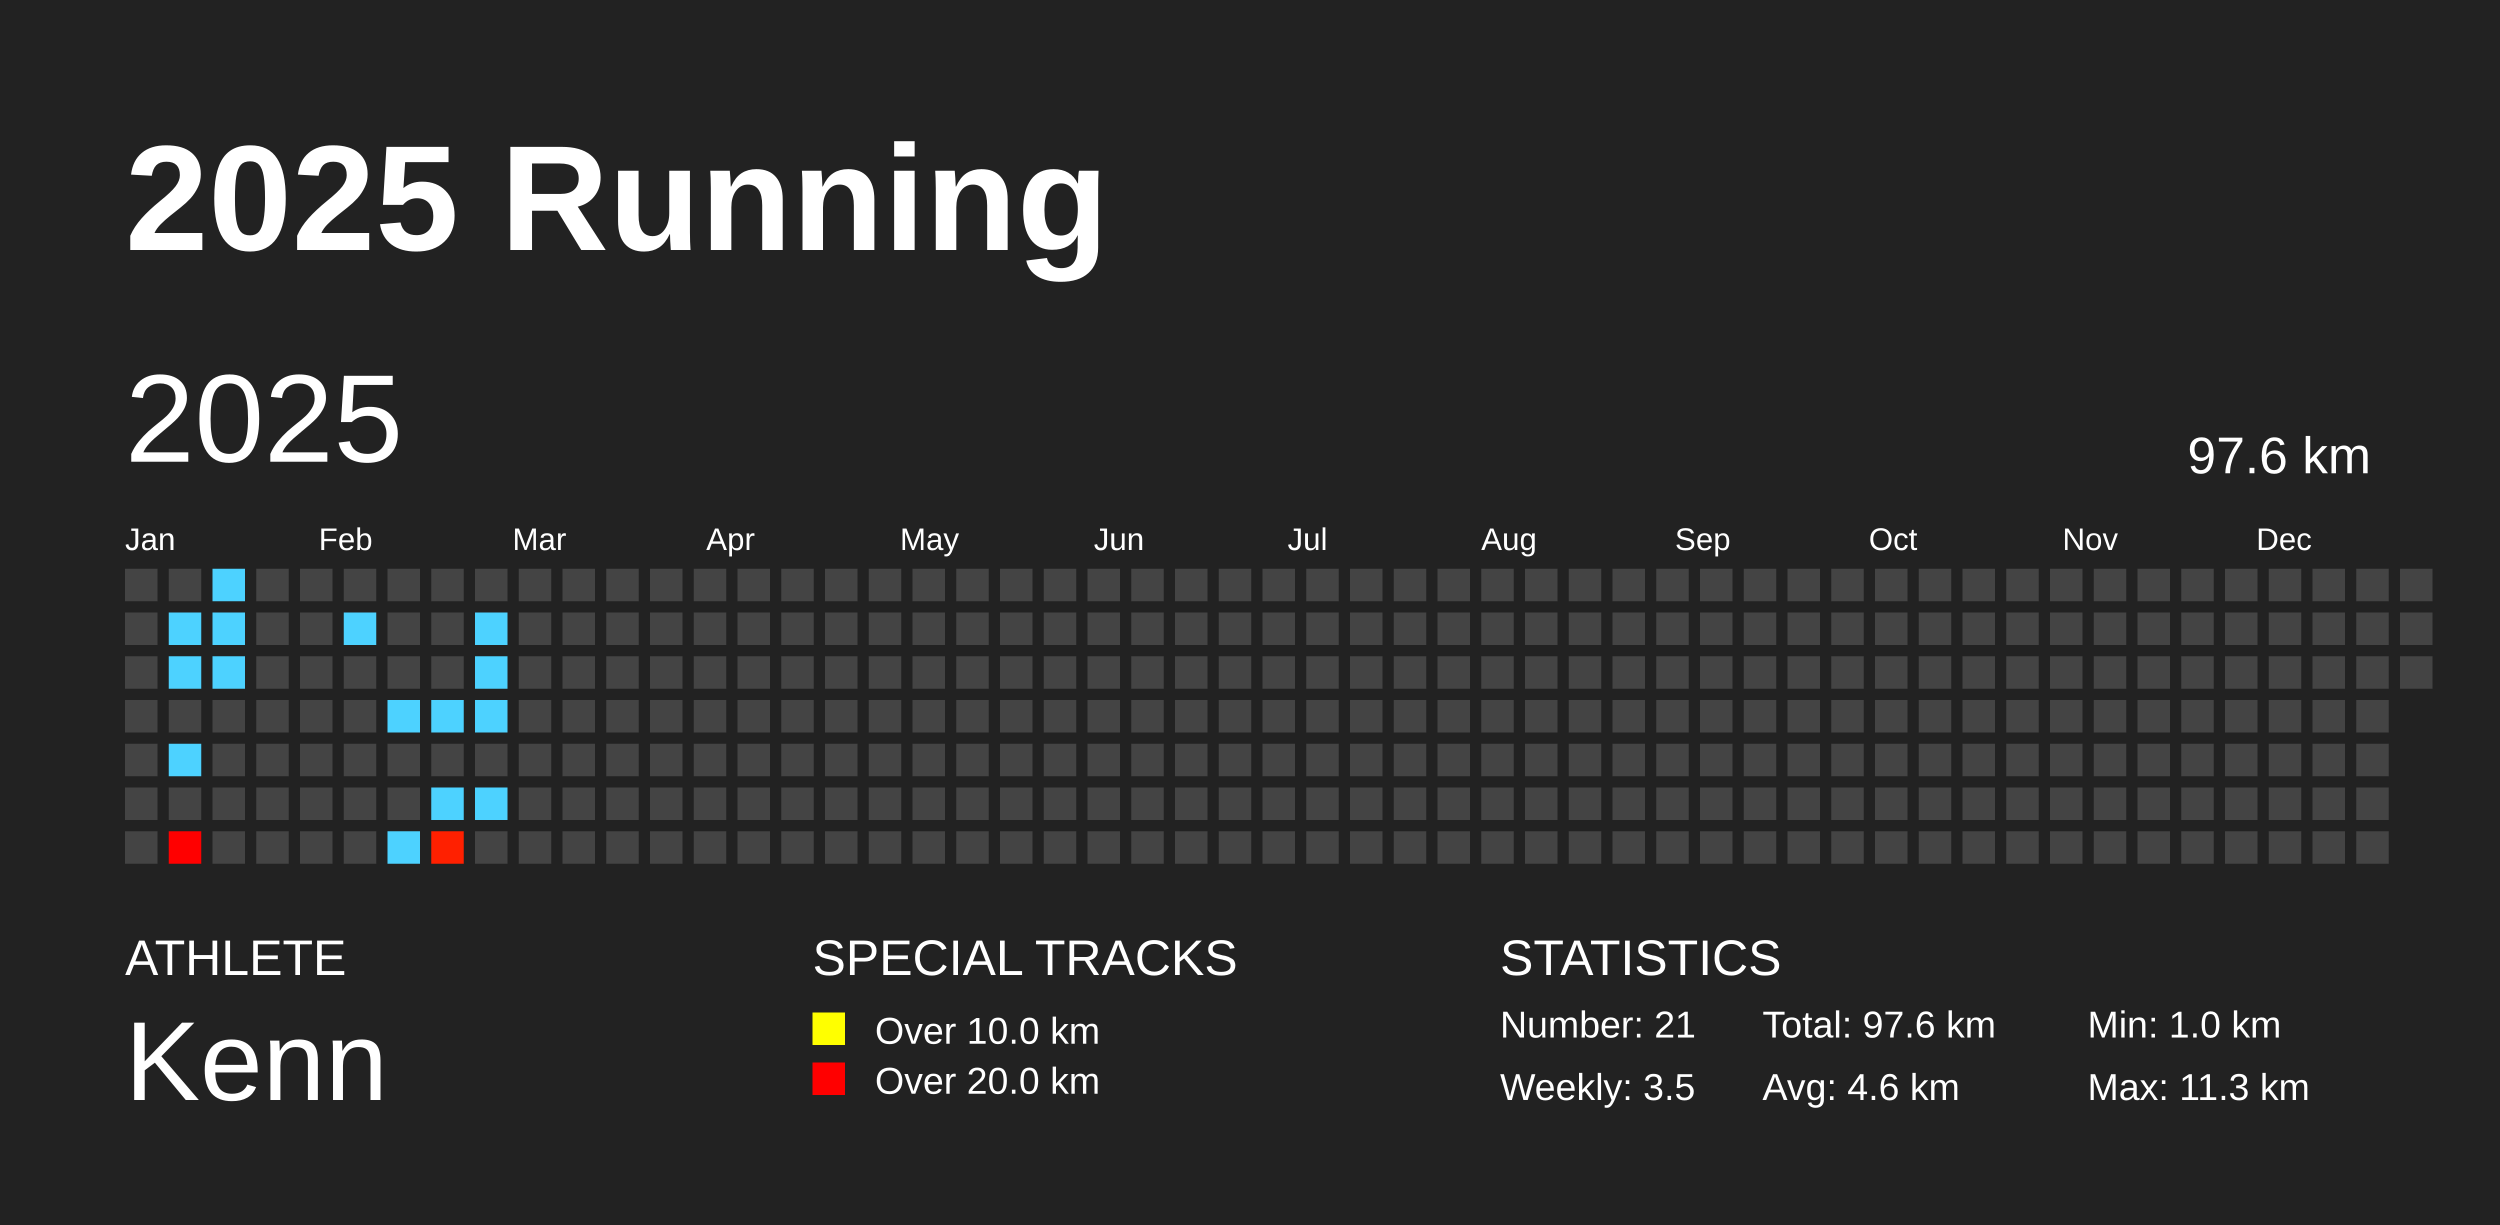
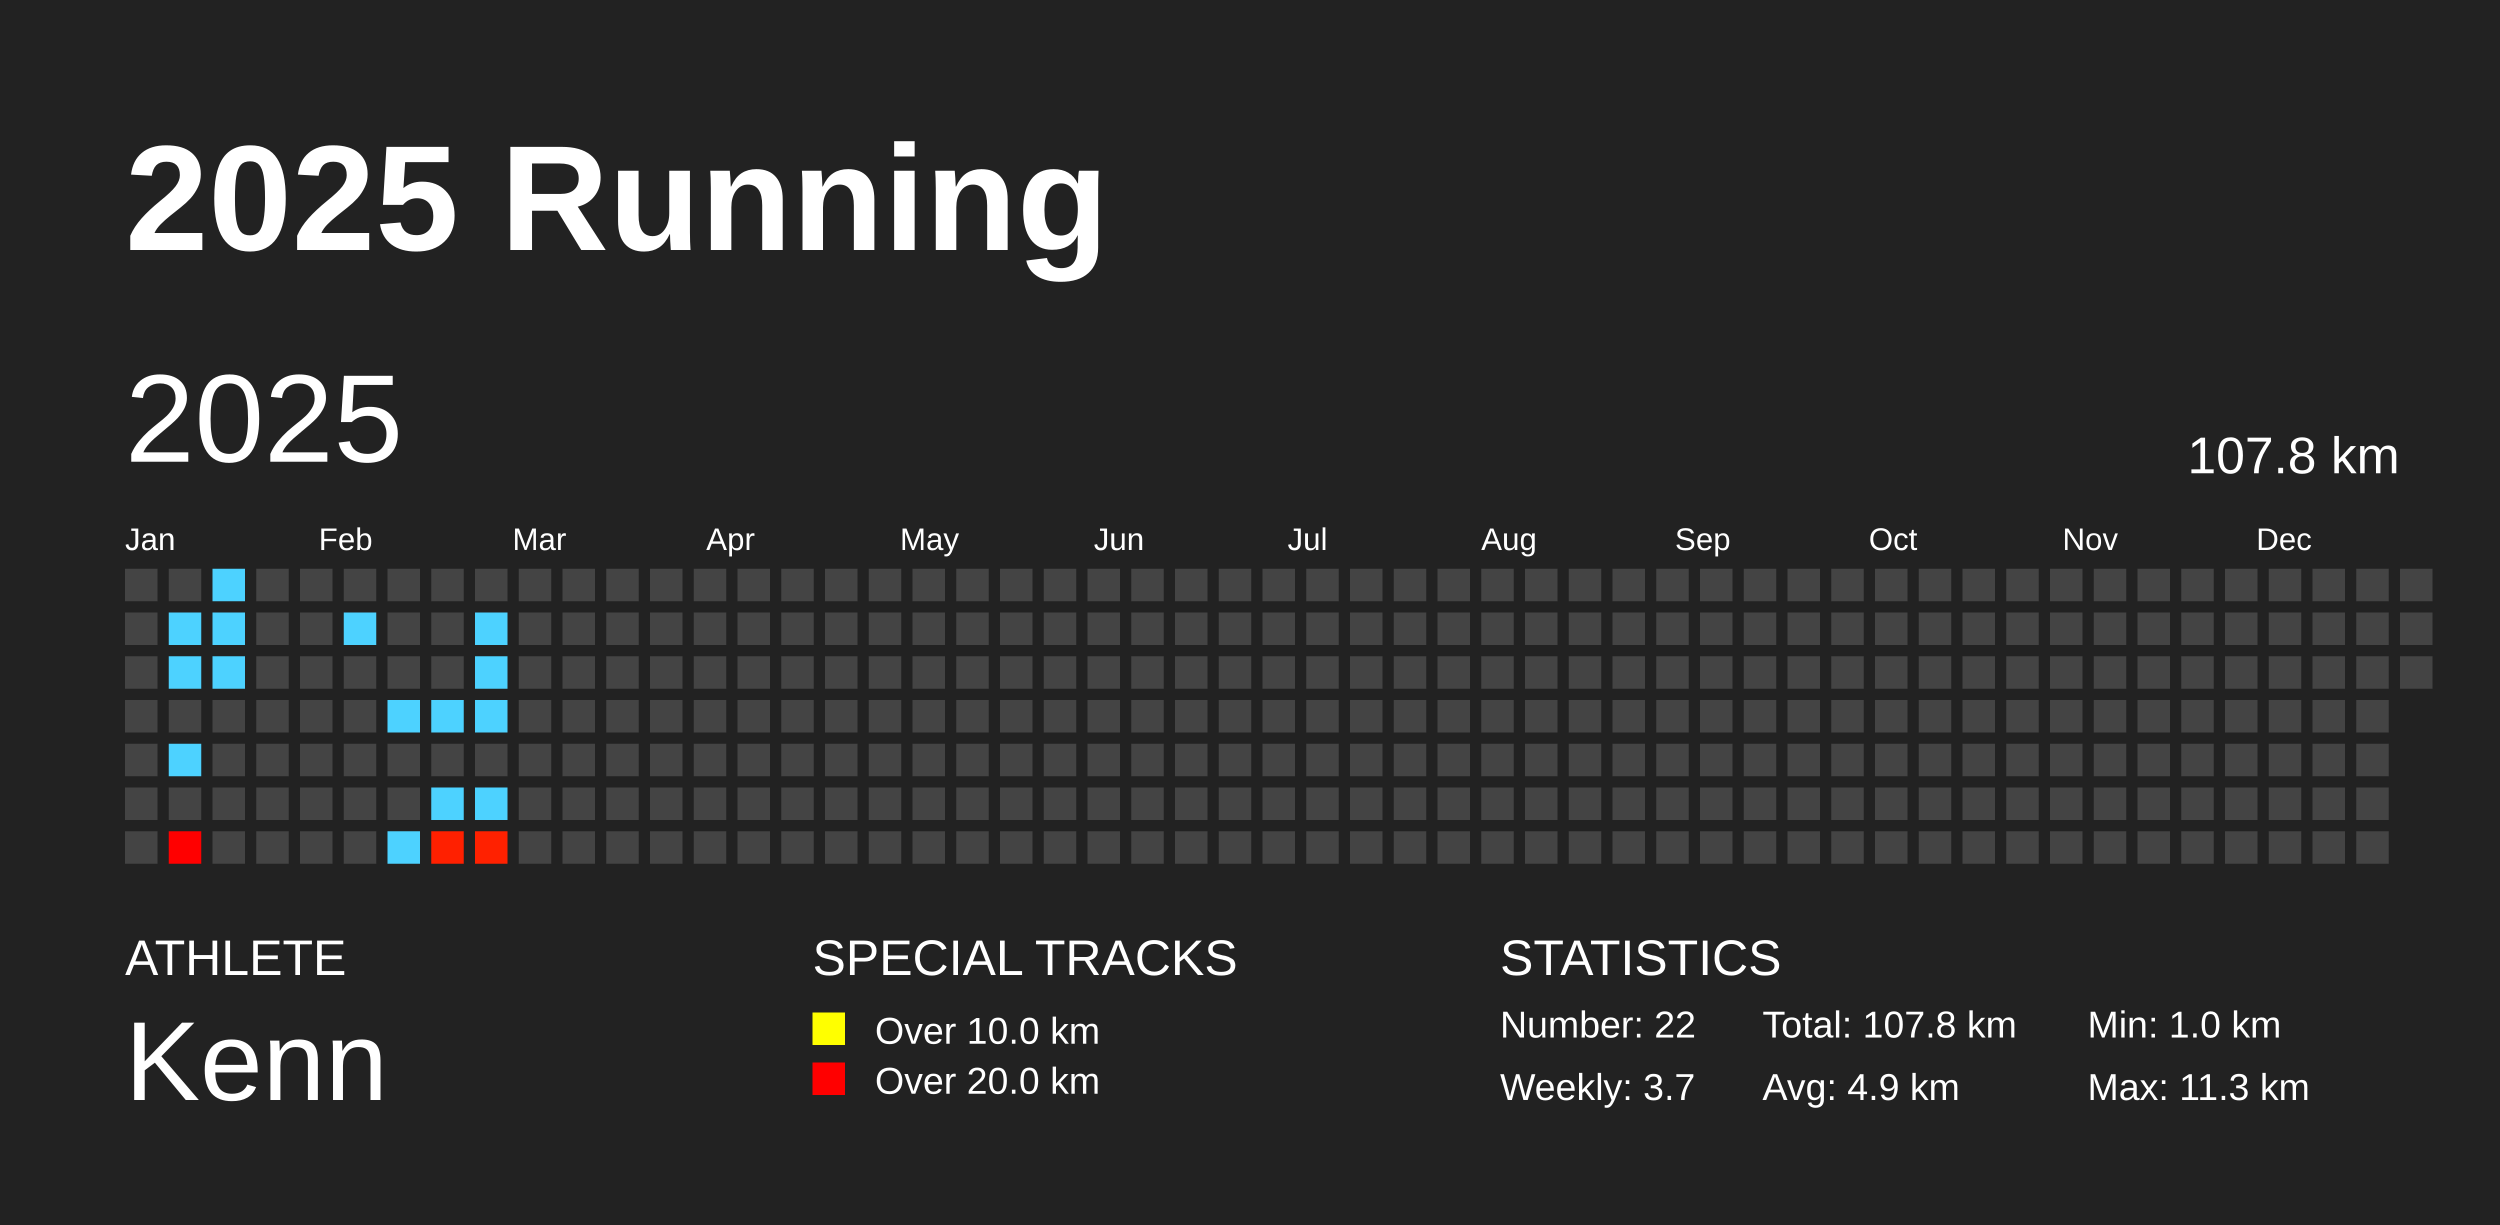
<svg xmlns="http://www.w3.org/2000/svg" baseProfile="full" height="98mm" version="1.1" viewBox="0,0,200,98" width="200mm">
  <defs />
  <rect fill="#222222" height="98" width="200" x="0" y="0" />
  <text fill="#FFFFFF" style="font-size:12px; font-family:Arial; font-weight:bold;" x="10" y="20">2025 Running</text>
  <text fill="#FFFFFF" style="font-size:4px; font-family:Arial" x="10" y="78">ATHLETE</text>
  <text fill="#FFFFFF" style="font-size:9px; font-family:Arial" x="10" y="88">Kenn</text>
  <text fill="#FFFFFF" style="font-size:4px; font-family:Arial" x="65" y="78">SPECIAL TRACKS</text>
  <rect fill="yellow" height="2.6" width="2.6" x="65" y="81" />
  <text fill="#FFFFFF" style="font-size:3px; font-family:Arial" x="70" y="83.5">Over 10.0 km</text>
  <rect fill="red" height="2.6" width="2.6" x="65" y="85" />
  <text fill="#FFFFFF" style="font-size:3px; font-family:Arial" x="70" y="87.5">Over 20.0 km</text>
  <text fill="#FFFFFF" style="font-size:4px; font-family:Arial" x="120" y="78">STATISTICS</text>
-   <text fill="#FFFFFF" style="font-size:3px; font-family:Arial" x="120" y="83">Number: 21</text>
-   <text fill="#FFFFFF" style="font-size:3px; font-family:Arial" x="120" y="88">Weekly: 3.5</text>
-   <text fill="#FFFFFF" style="font-size:3px; font-family:Arial" x="141" y="83">Total: 97.6 km</text>
-   <text fill="#FFFFFF" style="font-size:3px; font-family:Arial" x="141" y="88">Avg: 4.6 km</text>
+   <text fill="#FFFFFF" style="font-size:3px; font-family:Arial" x="120" y="83">Number: 22</text>
+   <text fill="#FFFFFF" style="font-size:3px; font-family:Arial" x="120" y="88">Weekly: 3.7</text>
+   <text fill="#FFFFFF" style="font-size:3px; font-family:Arial" x="141" y="83">Total: 107.8 km</text>
+   <text fill="#FFFFFF" style="font-size:3px; font-family:Arial" x="141" y="88">Avg: 4.9 km</text>
  <text fill="#FFFFFF" style="font-size:3px; font-family:Arial" x="167" y="83">Min: 1.0 km</text>
  <text fill="#FFFFFF" style="font-size:3px; font-family:Arial" x="167" y="88">Max: 11.3 km</text>
  <text dominant-baseline="hanging" fill="#FFFFFF" style="font-size:10.0px; font-family:Arial;" x="10" y="30">2025</text>
-   <text dominant-baseline="hanging" fill="#FFFFFF" style="font-size:4.125px; font-family:Arial;" x="175" y="35">97.6 km</text>
+   <text dominant-baseline="hanging" fill="#FFFFFF" style="font-size:4.125px; font-family:Arial;" x="175" y="35">107.8 km</text>
  <text fill="#FFFFFF" style="font-size:2.5px; font-family:Arial" x="10.0" y="44">Jan</text>
  <text fill="#FFFFFF" style="font-size:2.5px; font-family:Arial" x="25.5" y="44">Feb</text>
  <text fill="#FFFFFF" style="font-size:2.5px; font-family:Arial" x="41.0" y="44">Mar</text>
  <text fill="#FFFFFF" style="font-size:2.5px; font-family:Arial" x="56.5" y="44">Apr</text>
  <text fill="#FFFFFF" style="font-size:2.5px; font-family:Arial" x="72.0" y="44">May</text>
  <text fill="#FFFFFF" style="font-size:2.5px; font-family:Arial" x="87.5" y="44">Jun</text>
  <text fill="#FFFFFF" style="font-size:2.5px; font-family:Arial" x="103.0" y="44">Jul</text>
  <text fill="#FFFFFF" style="font-size:2.5px; font-family:Arial" x="118.5" y="44">Aug</text>
  <text fill="#FFFFFF" style="font-size:2.5px; font-family:Arial" x="134.0" y="44">Sep</text>
  <text fill="#FFFFFF" style="font-size:2.5px; font-family:Arial" x="149.5" y="44">Oct</text>
  <text fill="#FFFFFF" style="font-size:2.5px; font-family:Arial" x="165.0" y="44">Nov</text>
  <text fill="#FFFFFF" style="font-size:2.5px; font-family:Arial" x="180.5" y="44">Dec</text>
  <rect fill="#444444" height="2.6" width="2.6" x="10.0" y="45.5" />
  <rect fill="#444444" height="2.6" width="2.6" x="10.0" y="49.0" />
  <rect fill="#444444" height="2.6" width="2.6" x="10.0" y="52.5" />
  <rect fill="#444444" height="2.6" width="2.6" x="10.0" y="56.0" />
  <rect fill="#444444" height="2.6" width="2.6" x="10.0" y="59.5" />
  <rect fill="#444444" height="2.6" width="2.6" x="10.0" y="63.0" />
  <rect fill="#444444" height="2.6" width="2.6" x="10.0" y="66.5" />
  <rect fill="#444444" height="2.6" width="2.6" x="13.5" y="45.5" />
  <rect fill="#4dd2ff" height="2.6" width="2.6" x="13.5" y="49.0" />
  <rect fill="#4dd2ff" height="2.6" width="2.6" x="13.5" y="52.5" />
  <rect fill="#444444" height="2.6" width="2.6" x="13.5" y="56.0" />
  <rect fill="#4dd2ff" height="2.6" width="2.6" x="13.5" y="59.5" />
  <rect fill="#444444" height="2.6" width="2.6" x="13.5" y="63.0" />
  <rect fill="#ff0000" height="2.6" width="2.6" x="13.5" y="66.5" />
  <rect fill="#4dd2ff" height="2.6" width="2.6" x="17.0" y="45.5" />
  <rect fill="#4dd2ff" height="2.6" width="2.6" x="17.0" y="49.0" />
  <rect fill="#4dd2ff" height="2.6" width="2.6" x="17.0" y="52.5" />
  <rect fill="#444444" height="2.6" width="2.6" x="17.0" y="56.0" />
  <rect fill="#444444" height="2.6" width="2.6" x="17.0" y="59.5" />
  <rect fill="#444444" height="2.6" width="2.6" x="17.0" y="63.0" />
  <rect fill="#444444" height="2.6" width="2.6" x="17.0" y="66.5" />
  <rect fill="#444444" height="2.6" width="2.6" x="20.5" y="45.5" />
  <rect fill="#444444" height="2.6" width="2.6" x="20.5" y="49.0" />
  <rect fill="#444444" height="2.6" width="2.6" x="20.5" y="52.5" />
  <rect fill="#444444" height="2.6" width="2.6" x="20.5" y="56.0" />
  <rect fill="#444444" height="2.6" width="2.6" x="20.5" y="59.5" />
  <rect fill="#444444" height="2.6" width="2.6" x="20.5" y="63.0" />
  <rect fill="#444444" height="2.6" width="2.6" x="20.5" y="66.5" />
  <rect fill="#444444" height="2.6" width="2.6" x="24.0" y="45.5" />
  <rect fill="#444444" height="2.6" width="2.6" x="24.0" y="49.0" />
  <rect fill="#444444" height="2.6" width="2.6" x="24.0" y="52.5" />
  <rect fill="#444444" height="2.6" width="2.6" x="24.0" y="56.0" />
  <rect fill="#444444" height="2.6" width="2.6" x="24.0" y="59.5" />
  <rect fill="#444444" height="2.6" width="2.6" x="24.0" y="63.0" />
  <rect fill="#444444" height="2.6" width="2.6" x="24.0" y="66.5" />
  <rect fill="#444444" height="2.6" width="2.6" x="27.5" y="45.5" />
  <rect fill="#4dd2ff" height="2.6" width="2.6" x="27.5" y="49.0" />
  <rect fill="#444444" height="2.6" width="2.6" x="27.5" y="52.5" />
  <rect fill="#444444" height="2.6" width="2.6" x="27.5" y="56.0" />
  <rect fill="#444444" height="2.6" width="2.6" x="27.5" y="59.5" />
  <rect fill="#444444" height="2.6" width="2.6" x="27.5" y="63.0" />
  <rect fill="#444444" height="2.6" width="2.6" x="27.5" y="66.5" />
  <rect fill="#444444" height="2.6" width="2.6" x="31.0" y="45.5" />
  <rect fill="#444444" height="2.6" width="2.6" x="31.0" y="49.0" />
  <rect fill="#444444" height="2.6" width="2.6" x="31.0" y="52.5" />
  <rect fill="#4dd2ff" height="2.6" width="2.6" x="31.0" y="56.0" />
  <rect fill="#444444" height="2.6" width="2.6" x="31.0" y="59.5" />
  <rect fill="#444444" height="2.6" width="2.6" x="31.0" y="63.0" />
  <rect fill="#4dd2ff" height="2.6" width="2.6" x="31.0" y="66.5" />
  <rect fill="#444444" height="2.6" width="2.6" x="34.5" y="45.5" />
  <rect fill="#444444" height="2.6" width="2.6" x="34.5" y="49.0" />
  <rect fill="#444444" height="2.6" width="2.6" x="34.5" y="52.5" />
  <rect fill="#4dd2ff" height="2.6" width="2.6" x="34.5" y="56.0" />
  <rect fill="#444444" height="2.6" width="2.6" x="34.5" y="59.5" />
  <rect fill="#4dd2ff" height="2.6" width="2.6" x="34.5" y="63.0" />
  <rect fill="#ff2000" height="2.6" width="2.6" x="34.5" y="66.5" />
  <rect fill="#444444" height="2.6" width="2.6" x="38.0" y="45.5" />
  <rect fill="#4dd2ff" height="2.6" width="2.6" x="38.0" y="49.0" />
  <rect fill="#4dd2ff" height="2.6" width="2.6" x="38.0" y="52.5" />
  <rect fill="#4dd2ff" height="2.6" width="2.6" x="38.0" y="56.0" />
  <rect fill="#444444" height="2.6" width="2.6" x="38.0" y="59.5" />
  <rect fill="#4dd2ff" height="2.6" width="2.6" x="38.0" y="63.0" />
-   <rect fill="#444444" height="2.6" width="2.6" x="38.0" y="66.5" />
+   <rect fill="#ff2100" height="2.6" width="2.6" x="38.0" y="66.5" />
  <rect fill="#444444" height="2.6" width="2.6" x="41.5" y="45.5" />
  <rect fill="#444444" height="2.6" width="2.6" x="41.5" y="49.0" />
  <rect fill="#444444" height="2.6" width="2.6" x="41.5" y="52.5" />
  <rect fill="#444444" height="2.6" width="2.6" x="41.5" y="56.0" />
  <rect fill="#444444" height="2.6" width="2.6" x="41.5" y="59.5" />
  <rect fill="#444444" height="2.6" width="2.6" x="41.5" y="63.0" />
  <rect fill="#444444" height="2.6" width="2.6" x="41.5" y="66.5" />
  <rect fill="#444444" height="2.6" width="2.6" x="45.0" y="45.5" />
  <rect fill="#444444" height="2.6" width="2.6" x="45.0" y="49.0" />
  <rect fill="#444444" height="2.6" width="2.6" x="45.0" y="52.5" />
  <rect fill="#444444" height="2.6" width="2.6" x="45.0" y="56.0" />
  <rect fill="#444444" height="2.6" width="2.6" x="45.0" y="59.5" />
  <rect fill="#444444" height="2.6" width="2.6" x="45.0" y="63.0" />
  <rect fill="#444444" height="2.6" width="2.6" x="45.0" y="66.5" />
  <rect fill="#444444" height="2.6" width="2.6" x="48.5" y="45.5" />
  <rect fill="#444444" height="2.6" width="2.6" x="48.5" y="49.0" />
  <rect fill="#444444" height="2.6" width="2.6" x="48.5" y="52.5" />
  <rect fill="#444444" height="2.6" width="2.6" x="48.5" y="56.0" />
  <rect fill="#444444" height="2.6" width="2.6" x="48.5" y="59.5" />
  <rect fill="#444444" height="2.6" width="2.6" x="48.5" y="63.0" />
  <rect fill="#444444" height="2.6" width="2.6" x="48.5" y="66.5" />
  <rect fill="#444444" height="2.6" width="2.6" x="52.0" y="45.5" />
  <rect fill="#444444" height="2.6" width="2.6" x="52.0" y="49.0" />
  <rect fill="#444444" height="2.6" width="2.6" x="52.0" y="52.5" />
  <rect fill="#444444" height="2.6" width="2.6" x="52.0" y="56.0" />
  <rect fill="#444444" height="2.6" width="2.6" x="52.0" y="59.5" />
  <rect fill="#444444" height="2.6" width="2.6" x="52.0" y="63.0" />
  <rect fill="#444444" height="2.6" width="2.6" x="52.0" y="66.5" />
  <rect fill="#444444" height="2.6" width="2.6" x="55.5" y="45.5" />
  <rect fill="#444444" height="2.6" width="2.6" x="55.5" y="49.0" />
  <rect fill="#444444" height="2.6" width="2.6" x="55.5" y="52.5" />
  <rect fill="#444444" height="2.6" width="2.6" x="55.5" y="56.0" />
  <rect fill="#444444" height="2.6" width="2.6" x="55.5" y="59.5" />
  <rect fill="#444444" height="2.6" width="2.6" x="55.5" y="63.0" />
  <rect fill="#444444" height="2.6" width="2.6" x="55.5" y="66.5" />
  <rect fill="#444444" height="2.6" width="2.6" x="59.0" y="45.5" />
  <rect fill="#444444" height="2.6" width="2.6" x="59.0" y="49.0" />
  <rect fill="#444444" height="2.6" width="2.6" x="59.0" y="52.5" />
  <rect fill="#444444" height="2.6" width="2.6" x="59.0" y="56.0" />
  <rect fill="#444444" height="2.6" width="2.6" x="59.0" y="59.5" />
  <rect fill="#444444" height="2.6" width="2.6" x="59.0" y="63.0" />
  <rect fill="#444444" height="2.6" width="2.6" x="59.0" y="66.5" />
  <rect fill="#444444" height="2.6" width="2.6" x="62.5" y="45.5" />
  <rect fill="#444444" height="2.6" width="2.6" x="62.5" y="49.0" />
  <rect fill="#444444" height="2.6" width="2.6" x="62.5" y="52.5" />
  <rect fill="#444444" height="2.6" width="2.6" x="62.5" y="56.0" />
  <rect fill="#444444" height="2.6" width="2.6" x="62.5" y="59.5" />
  <rect fill="#444444" height="2.6" width="2.6" x="62.5" y="63.0" />
  <rect fill="#444444" height="2.6" width="2.6" x="62.5" y="66.5" />
  <rect fill="#444444" height="2.6" width="2.6" x="66.0" y="45.5" />
  <rect fill="#444444" height="2.6" width="2.6" x="66.0" y="49.0" />
  <rect fill="#444444" height="2.6" width="2.6" x="66.0" y="52.5" />
  <rect fill="#444444" height="2.6" width="2.6" x="66.0" y="56.0" />
  <rect fill="#444444" height="2.6" width="2.6" x="66.0" y="59.5" />
  <rect fill="#444444" height="2.6" width="2.6" x="66.0" y="63.0" />
  <rect fill="#444444" height="2.6" width="2.6" x="66.0" y="66.5" />
  <rect fill="#444444" height="2.6" width="2.6" x="69.5" y="45.5" />
  <rect fill="#444444" height="2.6" width="2.6" x="69.5" y="49.0" />
  <rect fill="#444444" height="2.6" width="2.6" x="69.5" y="52.5" />
  <rect fill="#444444" height="2.6" width="2.6" x="69.5" y="56.0" />
  <rect fill="#444444" height="2.6" width="2.6" x="69.5" y="59.5" />
  <rect fill="#444444" height="2.6" width="2.6" x="69.5" y="63.0" />
  <rect fill="#444444" height="2.6" width="2.6" x="69.5" y="66.5" />
  <rect fill="#444444" height="2.6" width="2.6" x="73.0" y="45.5" />
  <rect fill="#444444" height="2.6" width="2.6" x="73.0" y="49.0" />
  <rect fill="#444444" height="2.6" width="2.6" x="73.0" y="52.5" />
  <rect fill="#444444" height="2.6" width="2.6" x="73.0" y="56.0" />
  <rect fill="#444444" height="2.6" width="2.6" x="73.0" y="59.5" />
  <rect fill="#444444" height="2.6" width="2.6" x="73.0" y="63.0" />
  <rect fill="#444444" height="2.6" width="2.6" x="73.0" y="66.5" />
  <rect fill="#444444" height="2.6" width="2.6" x="76.5" y="45.5" />
  <rect fill="#444444" height="2.6" width="2.6" x="76.5" y="49.0" />
  <rect fill="#444444" height="2.6" width="2.6" x="76.5" y="52.5" />
  <rect fill="#444444" height="2.6" width="2.6" x="76.5" y="56.0" />
  <rect fill="#444444" height="2.6" width="2.6" x="76.5" y="59.5" />
  <rect fill="#444444" height="2.6" width="2.6" x="76.5" y="63.0" />
  <rect fill="#444444" height="2.6" width="2.6" x="76.5" y="66.5" />
  <rect fill="#444444" height="2.6" width="2.6" x="80.0" y="45.5" />
  <rect fill="#444444" height="2.6" width="2.6" x="80.0" y="49.0" />
  <rect fill="#444444" height="2.6" width="2.6" x="80.0" y="52.5" />
  <rect fill="#444444" height="2.6" width="2.6" x="80.0" y="56.0" />
  <rect fill="#444444" height="2.6" width="2.6" x="80.0" y="59.5" />
  <rect fill="#444444" height="2.6" width="2.6" x="80.0" y="63.0" />
  <rect fill="#444444" height="2.6" width="2.6" x="80.0" y="66.5" />
  <rect fill="#444444" height="2.6" width="2.6" x="83.5" y="45.5" />
  <rect fill="#444444" height="2.6" width="2.6" x="83.5" y="49.0" />
  <rect fill="#444444" height="2.6" width="2.6" x="83.5" y="52.5" />
  <rect fill="#444444" height="2.6" width="2.6" x="83.5" y="56.0" />
  <rect fill="#444444" height="2.6" width="2.6" x="83.5" y="59.5" />
  <rect fill="#444444" height="2.6" width="2.6" x="83.5" y="63.0" />
  <rect fill="#444444" height="2.6" width="2.6" x="83.5" y="66.5" />
  <rect fill="#444444" height="2.6" width="2.6" x="87.0" y="45.5" />
  <rect fill="#444444" height="2.6" width="2.6" x="87.0" y="49.0" />
  <rect fill="#444444" height="2.6" width="2.6" x="87.0" y="52.5" />
  <rect fill="#444444" height="2.6" width="2.6" x="87.0" y="56.0" />
  <rect fill="#444444" height="2.6" width="2.6" x="87.0" y="59.5" />
  <rect fill="#444444" height="2.6" width="2.6" x="87.0" y="63.0" />
  <rect fill="#444444" height="2.6" width="2.6" x="87.0" y="66.5" />
  <rect fill="#444444" height="2.6" width="2.6" x="90.5" y="45.5" />
  <rect fill="#444444" height="2.6" width="2.6" x="90.5" y="49.0" />
  <rect fill="#444444" height="2.6" width="2.6" x="90.5" y="52.5" />
  <rect fill="#444444" height="2.6" width="2.6" x="90.5" y="56.0" />
  <rect fill="#444444" height="2.6" width="2.6" x="90.5" y="59.5" />
  <rect fill="#444444" height="2.6" width="2.6" x="90.5" y="63.0" />
  <rect fill="#444444" height="2.6" width="2.6" x="90.5" y="66.5" />
  <rect fill="#444444" height="2.6" width="2.6" x="94.0" y="45.5" />
  <rect fill="#444444" height="2.6" width="2.6" x="94.0" y="49.0" />
  <rect fill="#444444" height="2.6" width="2.6" x="94.0" y="52.5" />
  <rect fill="#444444" height="2.6" width="2.6" x="94.0" y="56.0" />
  <rect fill="#444444" height="2.6" width="2.6" x="94.0" y="59.5" />
  <rect fill="#444444" height="2.6" width="2.6" x="94.0" y="63.0" />
  <rect fill="#444444" height="2.6" width="2.6" x="94.0" y="66.5" />
  <rect fill="#444444" height="2.6" width="2.6" x="97.5" y="45.5" />
  <rect fill="#444444" height="2.6" width="2.6" x="97.5" y="49.0" />
  <rect fill="#444444" height="2.6" width="2.6" x="97.5" y="52.5" />
  <rect fill="#444444" height="2.6" width="2.6" x="97.5" y="56.0" />
  <rect fill="#444444" height="2.6" width="2.6" x="97.5" y="59.5" />
  <rect fill="#444444" height="2.6" width="2.6" x="97.5" y="63.0" />
  <rect fill="#444444" height="2.6" width="2.6" x="97.5" y="66.5" />
  <rect fill="#444444" height="2.6" width="2.6" x="101.0" y="45.5" />
  <rect fill="#444444" height="2.6" width="2.6" x="101.0" y="49.0" />
  <rect fill="#444444" height="2.6" width="2.6" x="101.0" y="52.5" />
  <rect fill="#444444" height="2.6" width="2.6" x="101.0" y="56.0" />
  <rect fill="#444444" height="2.6" width="2.6" x="101.0" y="59.5" />
  <rect fill="#444444" height="2.6" width="2.6" x="101.0" y="63.0" />
  <rect fill="#444444" height="2.6" width="2.6" x="101.0" y="66.5" />
  <rect fill="#444444" height="2.6" width="2.6" x="104.5" y="45.5" />
  <rect fill="#444444" height="2.6" width="2.6" x="104.5" y="49.0" />
  <rect fill="#444444" height="2.6" width="2.6" x="104.5" y="52.5" />
  <rect fill="#444444" height="2.6" width="2.6" x="104.5" y="56.0" />
  <rect fill="#444444" height="2.6" width="2.6" x="104.5" y="59.5" />
  <rect fill="#444444" height="2.6" width="2.6" x="104.5" y="63.0" />
  <rect fill="#444444" height="2.6" width="2.6" x="104.5" y="66.5" />
  <rect fill="#444444" height="2.6" width="2.6" x="108.0" y="45.5" />
  <rect fill="#444444" height="2.6" width="2.6" x="108.0" y="49.0" />
  <rect fill="#444444" height="2.6" width="2.6" x="108.0" y="52.5" />
  <rect fill="#444444" height="2.6" width="2.6" x="108.0" y="56.0" />
  <rect fill="#444444" height="2.6" width="2.6" x="108.0" y="59.5" />
  <rect fill="#444444" height="2.6" width="2.6" x="108.0" y="63.0" />
  <rect fill="#444444" height="2.6" width="2.6" x="108.0" y="66.5" />
  <rect fill="#444444" height="2.6" width="2.6" x="111.5" y="45.5" />
  <rect fill="#444444" height="2.6" width="2.6" x="111.5" y="49.0" />
  <rect fill="#444444" height="2.6" width="2.6" x="111.5" y="52.5" />
  <rect fill="#444444" height="2.6" width="2.6" x="111.5" y="56.0" />
  <rect fill="#444444" height="2.6" width="2.6" x="111.5" y="59.5" />
  <rect fill="#444444" height="2.6" width="2.6" x="111.5" y="63.0" />
  <rect fill="#444444" height="2.6" width="2.6" x="111.5" y="66.5" />
  <rect fill="#444444" height="2.6" width="2.6" x="115.0" y="45.5" />
  <rect fill="#444444" height="2.6" width="2.6" x="115.0" y="49.0" />
  <rect fill="#444444" height="2.6" width="2.6" x="115.0" y="52.5" />
  <rect fill="#444444" height="2.6" width="2.6" x="115.0" y="56.0" />
  <rect fill="#444444" height="2.6" width="2.6" x="115.0" y="59.5" />
  <rect fill="#444444" height="2.6" width="2.6" x="115.0" y="63.0" />
  <rect fill="#444444" height="2.6" width="2.6" x="115.0" y="66.5" />
  <rect fill="#444444" height="2.6" width="2.6" x="118.5" y="45.5" />
  <rect fill="#444444" height="2.6" width="2.6" x="118.5" y="49.0" />
  <rect fill="#444444" height="2.6" width="2.6" x="118.5" y="52.5" />
  <rect fill="#444444" height="2.6" width="2.6" x="118.5" y="56.0" />
  <rect fill="#444444" height="2.6" width="2.6" x="118.5" y="59.5" />
  <rect fill="#444444" height="2.6" width="2.6" x="118.5" y="63.0" />
  <rect fill="#444444" height="2.6" width="2.6" x="118.5" y="66.5" />
  <rect fill="#444444" height="2.6" width="2.6" x="122.0" y="45.5" />
  <rect fill="#444444" height="2.6" width="2.6" x="122.0" y="49.0" />
  <rect fill="#444444" height="2.6" width="2.6" x="122.0" y="52.5" />
  <rect fill="#444444" height="2.6" width="2.6" x="122.0" y="56.0" />
  <rect fill="#444444" height="2.6" width="2.6" x="122.0" y="59.5" />
  <rect fill="#444444" height="2.6" width="2.6" x="122.0" y="63.0" />
  <rect fill="#444444" height="2.6" width="2.6" x="122.0" y="66.5" />
  <rect fill="#444444" height="2.6" width="2.6" x="125.5" y="45.5" />
  <rect fill="#444444" height="2.6" width="2.6" x="125.5" y="49.0" />
  <rect fill="#444444" height="2.6" width="2.6" x="125.5" y="52.5" />
  <rect fill="#444444" height="2.6" width="2.6" x="125.5" y="56.0" />
  <rect fill="#444444" height="2.6" width="2.6" x="125.5" y="59.5" />
  <rect fill="#444444" height="2.6" width="2.6" x="125.5" y="63.0" />
  <rect fill="#444444" height="2.6" width="2.6" x="125.5" y="66.5" />
  <rect fill="#444444" height="2.6" width="2.6" x="129.0" y="45.5" />
  <rect fill="#444444" height="2.6" width="2.6" x="129.0" y="49.0" />
  <rect fill="#444444" height="2.6" width="2.6" x="129.0" y="52.5" />
  <rect fill="#444444" height="2.6" width="2.6" x="129.0" y="56.0" />
  <rect fill="#444444" height="2.6" width="2.6" x="129.0" y="59.5" />
  <rect fill="#444444" height="2.6" width="2.6" x="129.0" y="63.0" />
  <rect fill="#444444" height="2.6" width="2.6" x="129.0" y="66.5" />
  <rect fill="#444444" height="2.6" width="2.6" x="132.5" y="45.5" />
  <rect fill="#444444" height="2.6" width="2.6" x="132.5" y="49.0" />
  <rect fill="#444444" height="2.6" width="2.6" x="132.5" y="52.5" />
  <rect fill="#444444" height="2.6" width="2.6" x="132.5" y="56.0" />
  <rect fill="#444444" height="2.6" width="2.6" x="132.5" y="59.5" />
  <rect fill="#444444" height="2.6" width="2.6" x="132.5" y="63.0" />
  <rect fill="#444444" height="2.6" width="2.6" x="132.5" y="66.5" />
  <rect fill="#444444" height="2.6" width="2.6" x="136.0" y="45.5" />
  <rect fill="#444444" height="2.6" width="2.6" x="136.0" y="49.0" />
  <rect fill="#444444" height="2.6" width="2.6" x="136.0" y="52.5" />
  <rect fill="#444444" height="2.6" width="2.6" x="136.0" y="56.0" />
  <rect fill="#444444" height="2.6" width="2.6" x="136.0" y="59.5" />
  <rect fill="#444444" height="2.6" width="2.6" x="136.0" y="63.0" />
  <rect fill="#444444" height="2.6" width="2.6" x="136.0" y="66.5" />
  <rect fill="#444444" height="2.6" width="2.6" x="139.5" y="45.5" />
  <rect fill="#444444" height="2.6" width="2.6" x="139.5" y="49.0" />
  <rect fill="#444444" height="2.6" width="2.6" x="139.5" y="52.5" />
  <rect fill="#444444" height="2.6" width="2.6" x="139.5" y="56.0" />
  <rect fill="#444444" height="2.6" width="2.6" x="139.5" y="59.5" />
  <rect fill="#444444" height="2.6" width="2.6" x="139.5" y="63.0" />
  <rect fill="#444444" height="2.6" width="2.6" x="139.5" y="66.5" />
  <rect fill="#444444" height="2.6" width="2.6" x="143.0" y="45.5" />
  <rect fill="#444444" height="2.6" width="2.6" x="143.0" y="49.0" />
  <rect fill="#444444" height="2.6" width="2.6" x="143.0" y="52.5" />
  <rect fill="#444444" height="2.6" width="2.6" x="143.0" y="56.0" />
  <rect fill="#444444" height="2.6" width="2.6" x="143.0" y="59.5" />
  <rect fill="#444444" height="2.6" width="2.6" x="143.0" y="63.0" />
  <rect fill="#444444" height="2.6" width="2.6" x="143.0" y="66.5" />
  <rect fill="#444444" height="2.6" width="2.6" x="146.5" y="45.5" />
  <rect fill="#444444" height="2.6" width="2.6" x="146.5" y="49.0" />
  <rect fill="#444444" height="2.6" width="2.6" x="146.5" y="52.5" />
  <rect fill="#444444" height="2.6" width="2.6" x="146.5" y="56.0" />
  <rect fill="#444444" height="2.6" width="2.6" x="146.5" y="59.5" />
  <rect fill="#444444" height="2.6" width="2.6" x="146.5" y="63.0" />
  <rect fill="#444444" height="2.6" width="2.6" x="146.5" y="66.5" />
  <rect fill="#444444" height="2.6" width="2.6" x="150.0" y="45.5" />
  <rect fill="#444444" height="2.6" width="2.6" x="150.0" y="49.0" />
  <rect fill="#444444" height="2.6" width="2.6" x="150.0" y="52.5" />
  <rect fill="#444444" height="2.6" width="2.6" x="150.0" y="56.0" />
  <rect fill="#444444" height="2.6" width="2.6" x="150.0" y="59.5" />
  <rect fill="#444444" height="2.6" width="2.6" x="150.0" y="63.0" />
  <rect fill="#444444" height="2.6" width="2.6" x="150.0" y="66.5" />
  <rect fill="#444444" height="2.6" width="2.6" x="153.5" y="45.5" />
  <rect fill="#444444" height="2.6" width="2.6" x="153.5" y="49.0" />
  <rect fill="#444444" height="2.6" width="2.6" x="153.5" y="52.5" />
  <rect fill="#444444" height="2.6" width="2.6" x="153.5" y="56.0" />
  <rect fill="#444444" height="2.6" width="2.6" x="153.5" y="59.5" />
  <rect fill="#444444" height="2.6" width="2.6" x="153.5" y="63.0" />
  <rect fill="#444444" height="2.6" width="2.6" x="153.5" y="66.5" />
  <rect fill="#444444" height="2.6" width="2.6" x="157.0" y="45.5" />
  <rect fill="#444444" height="2.6" width="2.6" x="157.0" y="49.0" />
  <rect fill="#444444" height="2.6" width="2.6" x="157.0" y="52.5" />
  <rect fill="#444444" height="2.6" width="2.6" x="157.0" y="56.0" />
  <rect fill="#444444" height="2.6" width="2.6" x="157.0" y="59.5" />
  <rect fill="#444444" height="2.6" width="2.6" x="157.0" y="63.0" />
  <rect fill="#444444" height="2.6" width="2.6" x="157.0" y="66.5" />
  <rect fill="#444444" height="2.6" width="2.6" x="160.5" y="45.5" />
  <rect fill="#444444" height="2.6" width="2.6" x="160.5" y="49.0" />
  <rect fill="#444444" height="2.6" width="2.6" x="160.5" y="52.5" />
  <rect fill="#444444" height="2.6" width="2.6" x="160.5" y="56.0" />
  <rect fill="#444444" height="2.6" width="2.6" x="160.5" y="59.5" />
  <rect fill="#444444" height="2.6" width="2.6" x="160.5" y="63.0" />
  <rect fill="#444444" height="2.6" width="2.6" x="160.5" y="66.5" />
  <rect fill="#444444" height="2.6" width="2.6" x="164.0" y="45.5" />
  <rect fill="#444444" height="2.6" width="2.6" x="164.0" y="49.0" />
  <rect fill="#444444" height="2.6" width="2.6" x="164.0" y="52.5" />
  <rect fill="#444444" height="2.6" width="2.6" x="164.0" y="56.0" />
  <rect fill="#444444" height="2.6" width="2.6" x="164.0" y="59.5" />
  <rect fill="#444444" height="2.6" width="2.6" x="164.0" y="63.0" />
  <rect fill="#444444" height="2.6" width="2.6" x="164.0" y="66.5" />
  <rect fill="#444444" height="2.6" width="2.6" x="167.5" y="45.5" />
  <rect fill="#444444" height="2.6" width="2.6" x="167.5" y="49.0" />
  <rect fill="#444444" height="2.6" width="2.6" x="167.5" y="52.5" />
  <rect fill="#444444" height="2.6" width="2.6" x="167.5" y="56.0" />
  <rect fill="#444444" height="2.6" width="2.6" x="167.5" y="59.5" />
  <rect fill="#444444" height="2.6" width="2.6" x="167.5" y="63.0" />
  <rect fill="#444444" height="2.6" width="2.6" x="167.5" y="66.5" />
  <rect fill="#444444" height="2.6" width="2.6" x="171.0" y="45.5" />
  <rect fill="#444444" height="2.6" width="2.6" x="171.0" y="49.0" />
  <rect fill="#444444" height="2.6" width="2.6" x="171.0" y="52.5" />
  <rect fill="#444444" height="2.6" width="2.6" x="171.0" y="56.0" />
  <rect fill="#444444" height="2.6" width="2.6" x="171.0" y="59.5" />
  <rect fill="#444444" height="2.6" width="2.6" x="171.0" y="63.0" />
  <rect fill="#444444" height="2.6" width="2.6" x="171.0" y="66.5" />
  <rect fill="#444444" height="2.6" width="2.6" x="174.5" y="45.5" />
  <rect fill="#444444" height="2.6" width="2.6" x="174.5" y="49.0" />
  <rect fill="#444444" height="2.6" width="2.6" x="174.5" y="52.5" />
  <rect fill="#444444" height="2.6" width="2.6" x="174.5" y="56.0" />
  <rect fill="#444444" height="2.6" width="2.6" x="174.5" y="59.5" />
  <rect fill="#444444" height="2.6" width="2.6" x="174.5" y="63.0" />
  <rect fill="#444444" height="2.6" width="2.6" x="174.5" y="66.5" />
  <rect fill="#444444" height="2.6" width="2.6" x="178.0" y="45.5" />
  <rect fill="#444444" height="2.6" width="2.6" x="178.0" y="49.0" />
  <rect fill="#444444" height="2.6" width="2.6" x="178.0" y="52.5" />
  <rect fill="#444444" height="2.6" width="2.6" x="178.0" y="56.0" />
  <rect fill="#444444" height="2.6" width="2.6" x="178.0" y="59.5" />
  <rect fill="#444444" height="2.6" width="2.6" x="178.0" y="63.0" />
  <rect fill="#444444" height="2.6" width="2.6" x="178.0" y="66.5" />
  <rect fill="#444444" height="2.6" width="2.6" x="181.5" y="45.5" />
  <rect fill="#444444" height="2.6" width="2.6" x="181.5" y="49.0" />
  <rect fill="#444444" height="2.6" width="2.6" x="181.5" y="52.5" />
  <rect fill="#444444" height="2.6" width="2.6" x="181.5" y="56.0" />
  <rect fill="#444444" height="2.6" width="2.6" x="181.5" y="59.5" />
  <rect fill="#444444" height="2.6" width="2.6" x="181.5" y="63.0" />
  <rect fill="#444444" height="2.6" width="2.6" x="181.5" y="66.5" />
  <rect fill="#444444" height="2.6" width="2.6" x="185.0" y="45.5" />
  <rect fill="#444444" height="2.6" width="2.6" x="185.0" y="49.0" />
  <rect fill="#444444" height="2.6" width="2.6" x="185.0" y="52.5" />
  <rect fill="#444444" height="2.6" width="2.6" x="185.0" y="56.0" />
  <rect fill="#444444" height="2.6" width="2.6" x="185.0" y="59.5" />
  <rect fill="#444444" height="2.6" width="2.6" x="185.0" y="63.0" />
  <rect fill="#444444" height="2.6" width="2.6" x="185.0" y="66.5" />
  <rect fill="#444444" height="2.6" width="2.6" x="188.5" y="45.5" />
  <rect fill="#444444" height="2.6" width="2.6" x="188.5" y="49.0" />
  <rect fill="#444444" height="2.6" width="2.6" x="188.5" y="52.5" />
  <rect fill="#444444" height="2.6" width="2.6" x="188.5" y="56.0" />
  <rect fill="#444444" height="2.6" width="2.6" x="188.5" y="59.5" />
  <rect fill="#444444" height="2.6" width="2.6" x="188.5" y="63.0" />
  <rect fill="#444444" height="2.6" width="2.6" x="188.5" y="66.5" />
  <rect fill="#444444" height="2.6" width="2.6" x="192.0" y="45.5" />
  <rect fill="#444444" height="2.6" width="2.6" x="192.0" y="49.0" />
  <rect fill="#444444" height="2.6" width="2.6" x="192.0" y="52.5" />
</svg>
